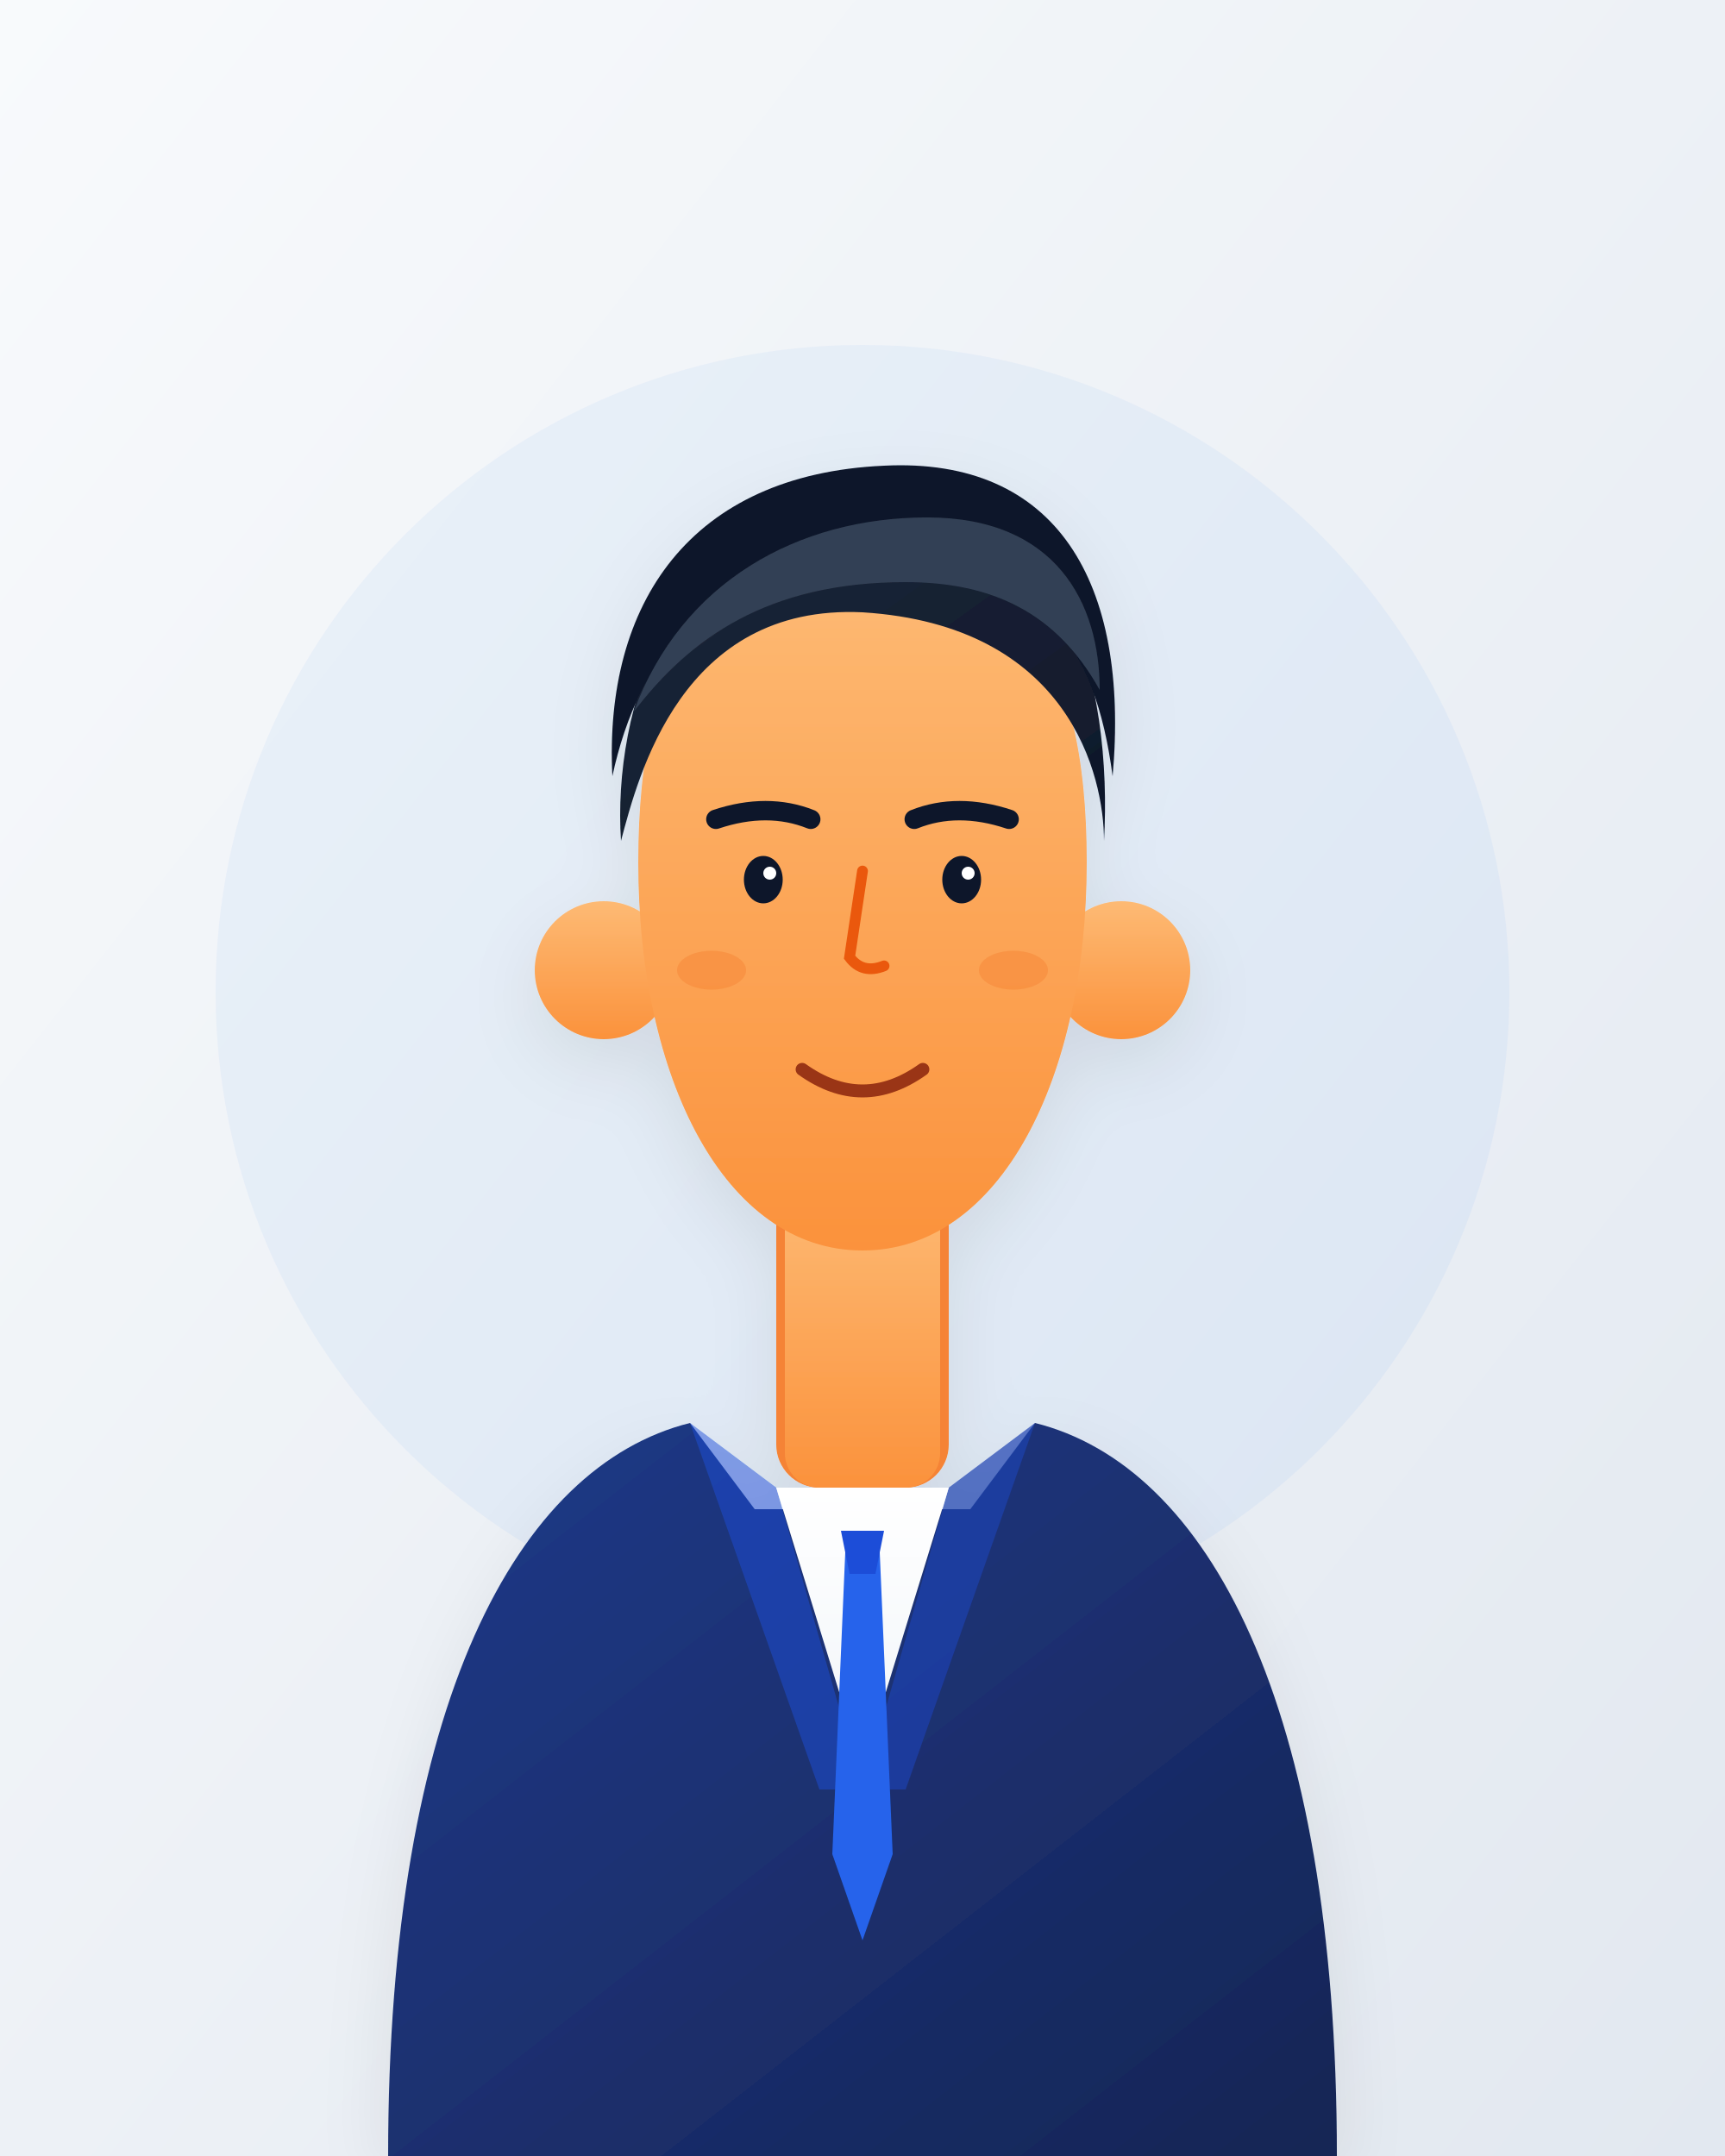
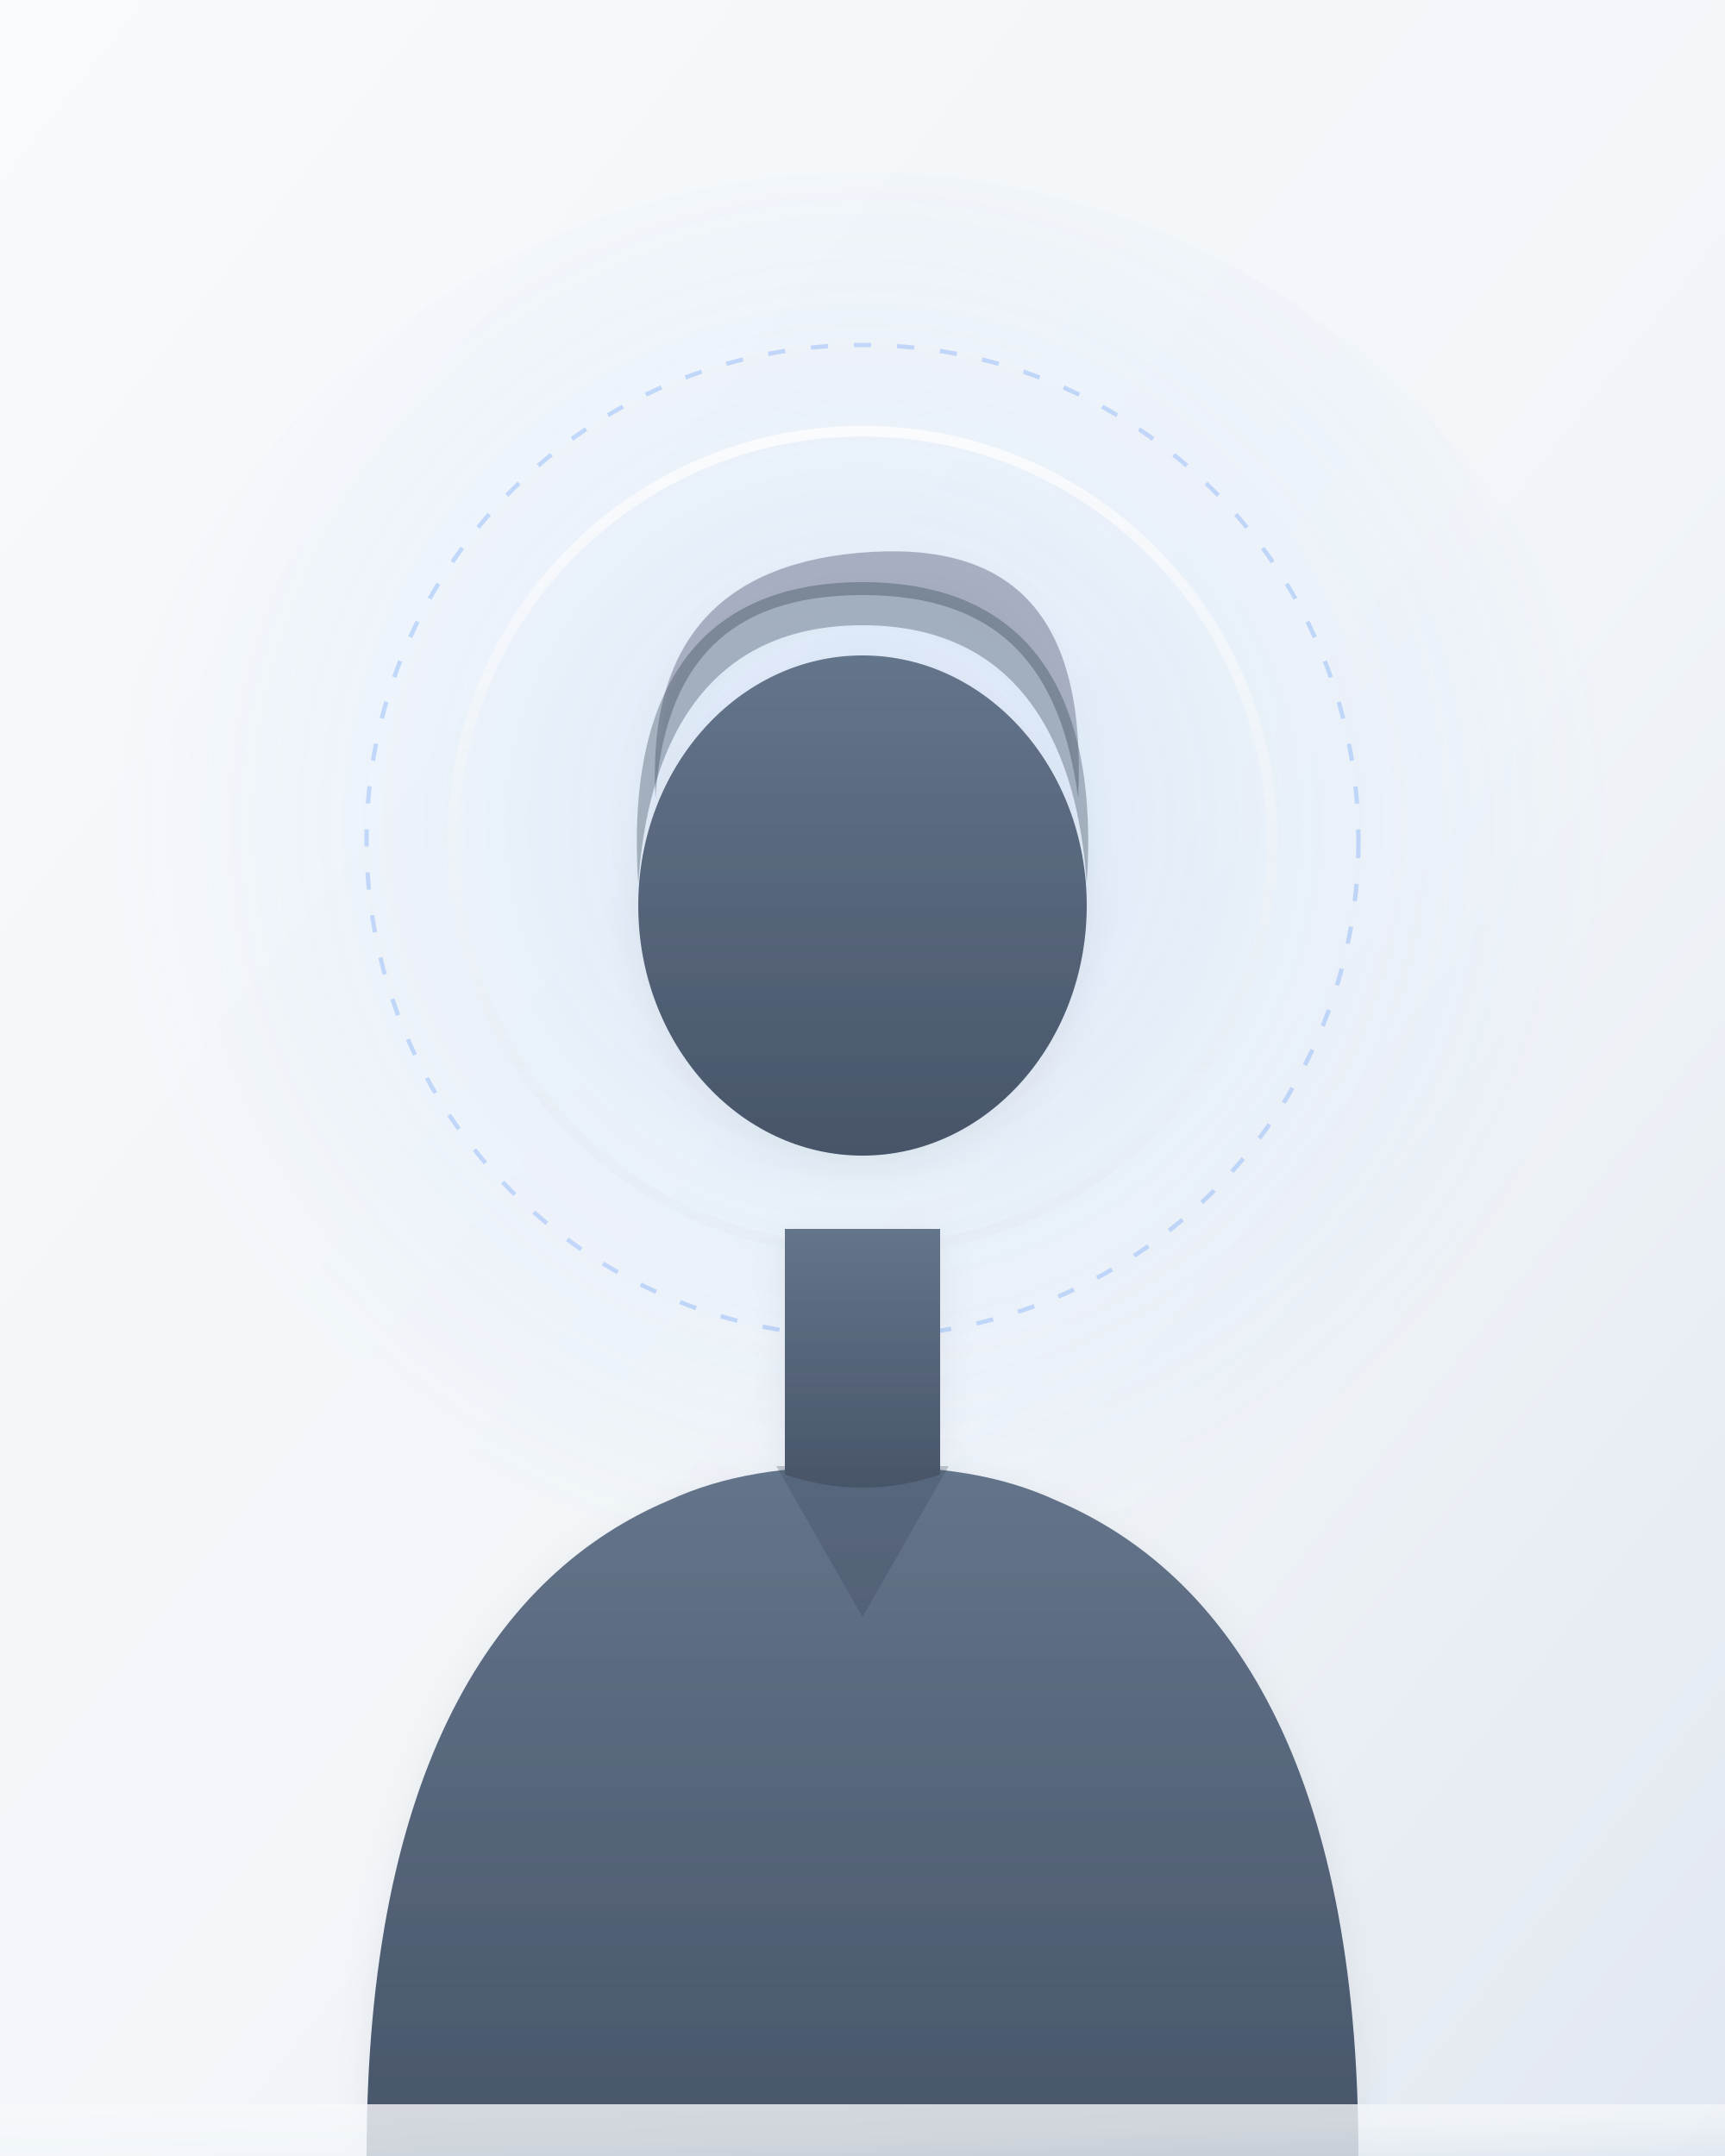
<svg xmlns="http://www.w3.org/2000/svg" viewBox="0 0 400 500" width="400" height="500">
  <defs>
-     <linearGradient id="bgGradMan" x1="0%" y1="0%" x2="100%" y2="100%">
+     <linearGradient id="manBg" x1="0%" y1="0%" x2="100%" y2="100%">
      <stop offset="0%" stop-color="#f8fafc" />
+       <stop offset="60%" stop-color="#f1f5f9" />
      <stop offset="100%" stop-color="#e2e8f0" />
    </linearGradient>
-     <linearGradient id="skinGradMan" x1="0%" y1="0%" x2="0%" y2="100%">
-       <stop offset="0%" stop-color="#fdba74" />
-       <stop offset="100%" stop-color="#fb923c" />
+     <radialGradient id="manGlow" cx="50%" cy="42%" r="48%">
+       <stop offset="0%" stop-color="#3b82f6" stop-opacity="0.14" />
+       <stop offset="70%" stop-color="#60a5fa" stop-opacity="0.04" />
+       <stop offset="100%" stop-color="#3b82f6" stop-opacity="0" />
+     </radialGradient>
+     <linearGradient id="manHalo" x1="0%" y1="0%" x2="0%" y2="100%">
+       <stop offset="0%" stop-color="#ffffff" stop-opacity="0.9" />
+       <stop offset="100%" stop-color="#e2e8f0" stop-opacity="0.5" />
    </linearGradient>
-     <linearGradient id="hairGradMan" x1="0%" y1="0%" x2="100%" y2="100%">
-       <stop offset="0%" stop-color="#1e293b" />
-       <stop offset="100%" stop-color="#0f172a" />
+     <linearGradient id="manSilhouette" x1="0%" y1="0%" x2="0%" y2="100%">
+       <stop offset="0%" stop-color="#64748b" />
+       <stop offset="100%" stop-color="#475569" />
    </linearGradient>
-     <linearGradient id="suitGradMan" x1="0%" y1="0%" x2="100%" y2="100%">
-       <stop offset="0%" stop-color="#1e3a8a" />
-       <stop offset="100%" stop-color="#172554" />
-     </linearGradient>
-     <linearGradient id="shirtGradMan" x1="0%" y1="0%" x2="0%" y2="100%">
-       <stop offset="0%" stop-color="#ffffff" />
-       <stop offset="100%" stop-color="#f1f5f9" />
-     </linearGradient>
-     <filter id="softShadow" x="-10%" y="-10%" width="120%" height="120%">
-       <feDropShadow dx="0" dy="6" stdDeviation="8" flood-opacity="0.08" />
+     <filter id="manDropShadow" x="-20%" y="-20%" width="140%" height="140%">
+       <feDropShadow dx="0" dy="8" stdDeviation="12" flood-color="#0f172a" flood-opacity="0.12" />
+       <feDropShadow dx="0" dy="2" stdDeviation="4" flood-color="#0f172a" flood-opacity="0.06" />
    </filter>
  </defs>
-   <rect width="400" height="500" fill="url(#bgGradMan)" />
-   <circle cx="200" cy="230" r="150" fill="#3b82f6" opacity="0.06" />
-   <g filter="url(#softShadow)">
-     <path d="M 90 500 C 90 395 120 340 160 330 L 175 350 L 225 350 L 240 330 C 280 340 310 395 310 500 Z" fill="url(#suitGradMan)" />
-     <path d="M 160 330 L 190 415 L 200 415 L 180 345 Z" fill="#1d4ed8" opacity="0.5" />
-     <path d="M 240 330 L 210 415 L 200 415 L 220 345 Z" fill="#1e40af" opacity="0.7" />
-     <polygon points="180,345 220,345 200,410" fill="url(#shirtGradMan)" />
-     <polygon points="196,360 204,360 207,430 200,450 193,430" fill="#2563eb" />
-     <polygon points="195,355 205,355 203,365 197,365" fill="#1d4ed8" />
-     <rect x="180" y="270" width="40" height="75" rx="10" fill="#f97316" opacity="0.85" />
-     <rect x="182" y="275" width="36" height="70" rx="8" fill="url(#skinGradMan)" />
-     <circle cx="140" cy="225" r="16" fill="url(#skinGradMan)" />
-     <circle cx="260" cy="225" r="16" fill="url(#skinGradMan)" />
-     <path d="M 148 200 C 148 150 165 130 200 130 C 235 130 252 150 252 200 C 252 250 232 290 200 290 C 168 290 148 250 148 200 Z" fill="url(#skinGradMan)" />
-     <path d="M 144 195 C 142 165 155 120 200 115 C 248 110 258 160 256 195 C 256 180 248 145 200 142 C 158 140 148 180 144 195 Z" fill="url(#hairGradMan)" />
-     <path d="M 142 180 C 140 140 160 110 205 108 C 245 106 262 135 258 180 C 254 150 242 130 200 130 C 165 130 148 152 142 180 Z" fill="#0f172a" />
-     <path d="M 147 165 C 158 135 185 120 215 120 C 245 120 255 140 255 160 C 245 142 230 135 210 135 C 178 135 160 148 147 165 Z" fill="#334155" />
-     <path d="M 166 190 Q 178 186 188 190" stroke="#0f172a" stroke-width="4.5" stroke-linecap="round" fill="none" />
-     <path d="M 212 190 Q 222 186 234 190" stroke="#0f172a" stroke-width="4.5" stroke-linecap="round" fill="none" />
-     <ellipse cx="177" cy="204" rx="4.5" ry="5.5" fill="#0f172a" />
-     <circle cx="178.5" cy="202.5" r="1.5" fill="#ffffff" />
-     <ellipse cx="223" cy="204" rx="4.5" ry="5.5" fill="#0f172a" />
-     <circle cx="224.5" cy="202.5" r="1.5" fill="#ffffff" />
-     <path d="M 200 202 L 197 222 Q 200 226 205 224" stroke="#ea580c" stroke-width="2.5" stroke-linecap="round" fill="none" />
-     <path d="M 186 248 Q 200 258 214 248" stroke="#9a3412" stroke-width="3" stroke-linecap="round" fill="none" />
-     <ellipse cx="165" cy="225" rx="8" ry="4.5" fill="#ea580c" opacity="0.2" />
-     <ellipse cx="235" cy="225" rx="8" ry="4.5" fill="#ea580c" opacity="0.2" />
+   <rect width="400" height="500" fill="url(#manBg)" />
+   <circle cx="200" cy="220" r="180" fill="url(#manGlow)" />
+   <circle cx="200" cy="195" r="95" fill="none" stroke="url(#manHalo)" stroke-width="2.5" opacity="0.8" />
+   <circle cx="200" cy="195" r="115" fill="none" stroke="#3b82f6" stroke-width="1" stroke-dasharray="4 6" opacity="0.25" />
+   <g filter="url(#manDropShadow)">
+     <path d="M 85 500 C 85 410 115 365 155 348 C 168 342 182 340 200 340 C 218 340 232 342 245 348 C 285 365 315 410 315 500 Z" fill="url(#manSilhouette)" />
+     <path d="M 180 340 L 200 375 L 220 340 Z" fill="#334155" opacity="0.25" />
+     <path d="M 182 285 L 182 342 C 188 344 194 345 200 345 C 206 345 212 344 218 342 L 218 285 Z" fill="url(#manSilhouette)" />
+     <ellipse cx="200" cy="210" rx="52" ry="58" fill="url(#manSilhouette)" />
+     <path d="M 148 205 C 145 160 162 135 200 135 C 238 135 255 160 252 205 C 250 175 238 145 200 145 C 162 145 150 175 148 205 Z" fill="#334155" opacity="0.35" />
+     <path d="M 152 185 C 150 148 168 130 202 128 C 236 126 252 144 250 185 C 246 155 232 138 200 138 C 168 138 154 155 152 185 Z" fill="#1e293b" opacity="0.3" />
  </g>
+   <rect y="488" width="400" height="12" fill="url(#manBg)" opacity="0.8" />
</svg>
